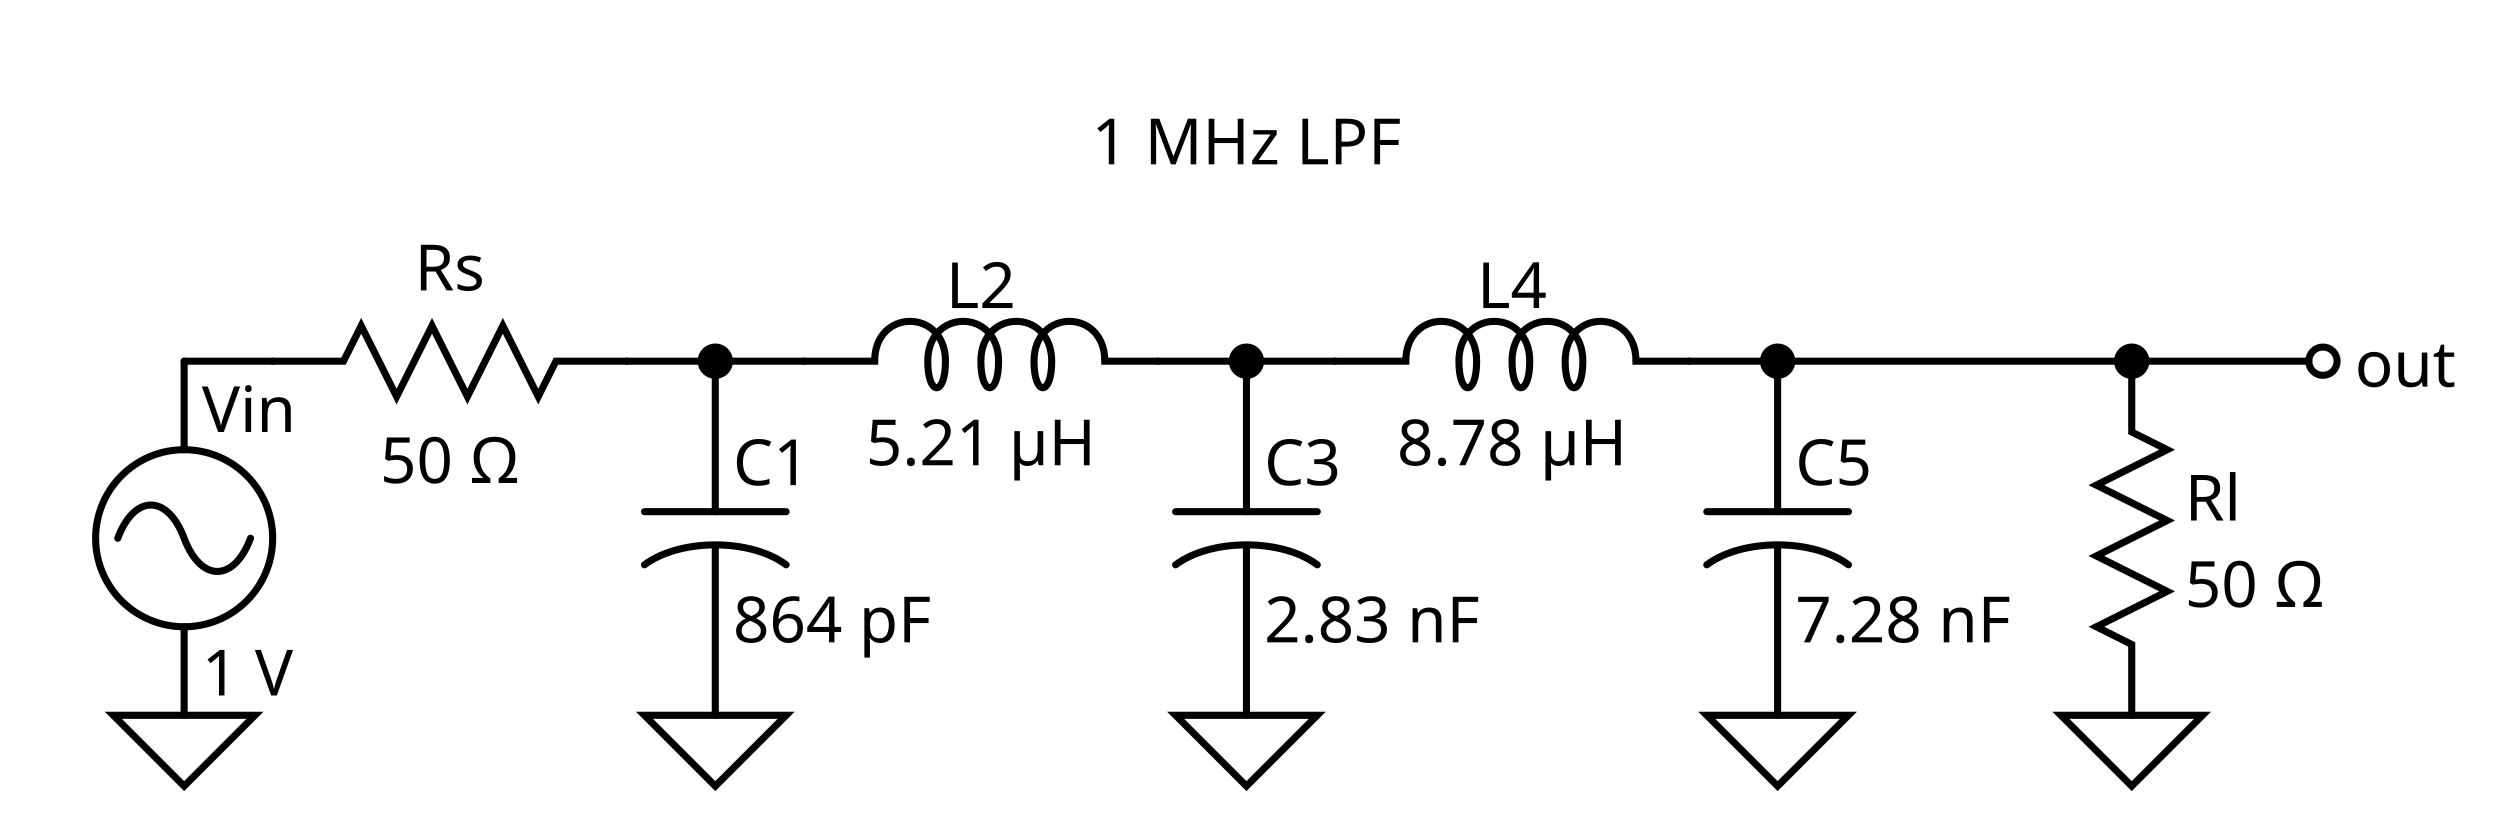
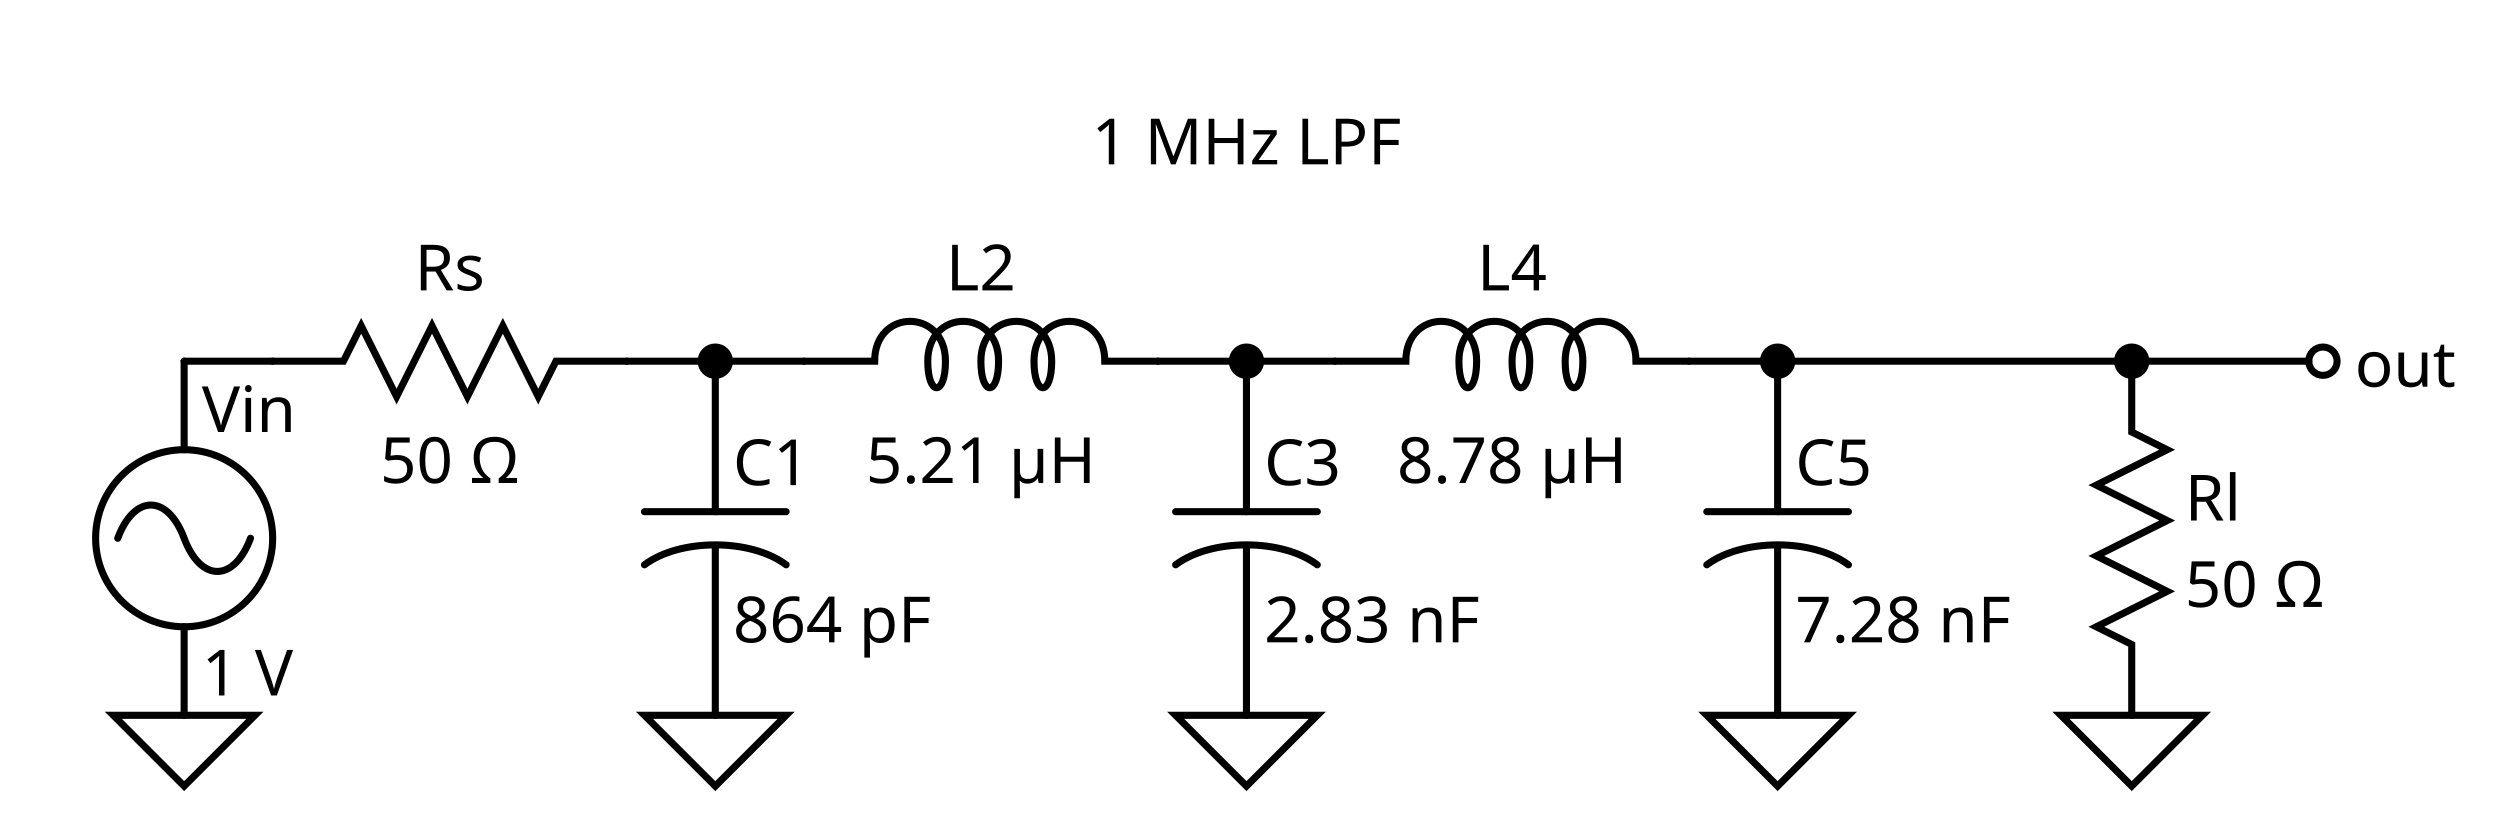
<svg xmlns="http://www.w3.org/2000/svg" baseProfile="full" height="100%" version="1.1" viewBox="-52.0,-152.0,706.0,231.0" width="100%">
  <defs />
  <g id="symbol" transform="translate(0,0)">
    <rect fill="none" height="100" stroke="none" width="100" x="-50.0" y="-50.0" />
    <circle cx="0" cy="0" fill="none" r="25.0" stroke="black" stroke-width="2" />
    <line stroke="black" stroke-linecap="round" stroke-width="2" x1="0" x2="0" y1="-25.0" y2="-50.0" />
    <line stroke="black" stroke-linecap="round" stroke-width="2" x1="0" x2="0" y1="25.0" y2="50.0" />
    <path d="M -18.75 0 C -14.062 -12.5 -4.688 -12.5 0 0 4.688 12.5 14.062 12.5 18.75 0" fill="none" stroke="black" stroke-linecap="round" stroke-width="2" />
  </g>
  <g id="text">
    <text fill="black" font-family="sans-serif" font-size="18" text-anchor="start" x="5" y="-30.0">Vin</text>
    <text fill="black" font-family="sans-serif" font-size="18" text-anchor="start" x="5" y="44.4">1 V</text>
  </g>
  <g id="symbol" transform="translate(0,50.0)">
    <rect fill="none" height="50" stroke="none" width="50" x="-25.0" y="-25.0" />
    <polyline fill="none" points="0,0 20.0,0 0,20.0 -20.0,0 0,0" stroke="black" stroke-linecap="round" stroke-width="2" />
  </g>
  <g id="text" />
  <g id="symbol" transform="translate(75.0,-50.0)">
    <rect fill="none" height="100" stroke="none" width="100" x="-50.0" y="-50.0" />
    <rect fill="none" height="8" stroke="none" width="92" x="-46.0" y="-4" />
    <polyline fill="none" points="-50.0,0 -30,0 -25,-10 -20,0 -20,0 -15,10 -10,0 -10,0 -5,-10 0,0 0,0 5,10 10,0 10,0 15,-10 20,0 20,0 25,10 30,0 50.0,0" stroke="black" stroke-linecap="round" stroke-width="2" />
  </g>
  <g id="text">
    <text fill="black" font-family="sans-serif" font-size="18" text-anchor="middle" x="75.0" y="-70.0">Rs</text>
    <text fill="black" font-family="sans-serif" font-size="18" text-anchor="middle" x="75.0" y="-15.6">50 Ω</text>
  </g>
  <g id="wire">
    <polyline fill="none" points="0,-50.0 25.0,-50.0" stroke="black" stroke-linecap="round" stroke-width="2" />
  </g>
  <g id="symbol" transform="translate(150.0,0.0)">
    <rect fill="none" height="100" stroke="none" width="100" x="-50.0" y="-50.0" />
    <rect fill="none" height="92" stroke="none" width="8" x="-4" y="-46.0" />
    <line fill="none" stroke="black" stroke-linecap="round" stroke-width="2" x1="0" x2="0" y1="-50.0" y2="-7.5" />
    <line fill="none" stroke="black" stroke-linecap="round" stroke-width="2" x1="0" x2="0" y1="2.5" y2="50.0" />
    <line fill="none" stroke="black" stroke-linecap="round" stroke-width="2" x1="-20.0" x2="20.0" y1="-7.5" y2="-7.5" />
    <path d="M -20.0 7.5 c 10.0 -7.5 30.0 -7.5 40 0" fill="none" stroke="black" stroke-linecap="round" stroke-width="2" />
  </g>
  <g id="text">
    <text fill="black" font-family="sans-serif" font-size="18" text-anchor="start" x="155.0" y="-15.0">C1</text>
    <text fill="black" font-family="sans-serif" font-size="18" text-anchor="start" x="155.0" y="29.4">864 pF</text>
  </g>
  <g id="symbol" transform="translate(150.0,50.0)">
    <rect fill="none" height="50" stroke="none" width="50" x="-25.0" y="-25.0" />
    <polyline fill="none" points="0,0 20.0,0 0,20.0 -20.0,0 0,0" stroke="black" stroke-linecap="round" stroke-width="2" />
  </g>
  <g id="text" />
  <g id="symbol" transform="translate(225.0,-50.0)">
    <rect fill="none" height="100" stroke="none" width="100" x="-50.0" y="-50.0" />
    <rect fill="none" height="8" stroke="none" width="92" x="-46.0" y="-4" />
    <path d="M -50.0 0 L -30.0 0 C -30.0 -15 -10.0 -15 -10.0 0 -10.0 10 -15.0 10 -15.0 0 -15.0 -15 5.0 -15 5.0 0 5.0 10 0.0 10 0.0 0 0.0 -15 20.0 -15 20.0 0 20.0 10 15.0 10 15.0 0 15.0 -15 35.0 -15 35.0 0 L 50.0 0" fill="none" stroke="black" stroke-linecap="round" stroke-width="2" />
  </g>
  <g id="text">
-     <text fill="black" font-family="sans-serif" font-size="18" text-anchor="middle" x="225.0" y="-65.0">L2</text>
-     <text fill="black" font-family="sans-serif" font-size="18" text-anchor="middle" x="225.0" y="-20.6">5.21 µH</text>
+     <text fill="black" font-family="sans-serif" font-size="18" text-anchor="middle" x="225.0" y="-70.0">L2</text>
+     <text fill="black" font-family="sans-serif" font-size="18" text-anchor="middle" x="225.0" y="-15.6">5.21 µH</text>
  </g>
  <g id="wire">
    <polyline fill="none" points="125.0,-50.0 175.0,-50.0" stroke="black" stroke-linecap="round" stroke-width="2" />
  </g>
  <g id="symbol" transform="translate(300.0,0.0)">
    <rect fill="none" height="100" stroke="none" width="100" x="-50.0" y="-50.0" />
    <rect fill="none" height="92" stroke="none" width="8" x="-4" y="-46.0" />
    <line fill="none" stroke="black" stroke-linecap="round" stroke-width="2" x1="0" x2="0" y1="-50.0" y2="-7.5" />
    <line fill="none" stroke="black" stroke-linecap="round" stroke-width="2" x1="0" x2="0" y1="2.5" y2="50.0" />
    <line fill="none" stroke="black" stroke-linecap="round" stroke-width="2" x1="-20.0" x2="20.0" y1="-7.5" y2="-7.5" />
    <path d="M -20.0 7.5 c 10.0 -7.5 30.0 -7.5 40 0" fill="none" stroke="black" stroke-linecap="round" stroke-width="2" />
  </g>
  <g id="text">
    <text fill="black" font-family="sans-serif" font-size="18" text-anchor="start" x="305.0" y="-15.0">C3</text>
    <text fill="black" font-family="sans-serif" font-size="18" text-anchor="start" x="305.0" y="29.4">2.83 nF</text>
  </g>
  <g id="symbol" transform="translate(300.0,50.0)">
    <rect fill="none" height="50" stroke="none" width="50" x="-25.0" y="-25.0" />
    <polyline fill="none" points="0,0 20.0,0 0,20.0 -20.0,0 0,0" stroke="black" stroke-linecap="round" stroke-width="2" />
  </g>
  <g id="text" />
  <g id="symbol" transform="translate(375.0,-50.0)">
    <rect fill="none" height="100" stroke="none" width="100" x="-50.0" y="-50.0" />
    <rect fill="none" height="8" stroke="none" width="92" x="-46.0" y="-4" />
    <path d="M -50.0 0 L -30.0 0 C -30.0 -15 -10.0 -15 -10.0 0 -10.0 10 -15.0 10 -15.0 0 -15.0 -15 5.0 -15 5.0 0 5.0 10 0.0 10 0.0 0 0.0 -15 20.0 -15 20.0 0 20.0 10 15.0 10 15.0 0 15.0 -15 35.0 -15 35.0 0 L 50.0 0" fill="none" stroke="black" stroke-linecap="round" stroke-width="2" />
  </g>
  <g id="text">
-     <text fill="black" font-family="sans-serif" font-size="18" text-anchor="middle" x="375.0" y="-65.0">L4</text>
-     <text fill="black" font-family="sans-serif" font-size="18" text-anchor="middle" x="375.0" y="-20.6">8.78 µH</text>
+     <text fill="black" font-family="sans-serif" font-size="18" text-anchor="middle" x="375.0" y="-70.0">L4</text>
+     <text fill="black" font-family="sans-serif" font-size="18" text-anchor="middle" x="375.0" y="-15.6">8.78 µH</text>
  </g>
  <g id="wire">
    <polyline fill="none" points="275.0,-50.0 325.0,-50.0" stroke="black" stroke-linecap="round" stroke-width="2" />
  </g>
  <g id="symbol" transform="translate(450.0,0.0)">
    <rect fill="none" height="100" stroke="none" width="100" x="-50.0" y="-50.0" />
    <rect fill="none" height="92" stroke="none" width="8" x="-4" y="-46.0" />
    <line fill="none" stroke="black" stroke-linecap="round" stroke-width="2" x1="0" x2="0" y1="-50.0" y2="-7.5" />
    <line fill="none" stroke="black" stroke-linecap="round" stroke-width="2" x1="0" x2="0" y1="2.5" y2="50.0" />
    <line fill="none" stroke="black" stroke-linecap="round" stroke-width="2" x1="-20.0" x2="20.0" y1="-7.5" y2="-7.5" />
    <path d="M -20.0 7.5 c 10.0 -7.5 30.0 -7.5 40 0" fill="none" stroke="black" stroke-linecap="round" stroke-width="2" />
  </g>
  <g id="text">
    <text fill="black" font-family="sans-serif" font-size="18" text-anchor="start" x="455.0" y="-15.0">C5</text>
    <text fill="black" font-family="sans-serif" font-size="18" text-anchor="start" x="455.0" y="29.4">7.28 nF</text>
  </g>
  <g id="symbol" transform="translate(450.0,50.0)">
    <rect fill="none" height="50" stroke="none" width="50" x="-25.0" y="-25.0" />
    <polyline fill="none" points="0,0 20.0,0 0,20.0 -20.0,0 0,0" stroke="black" stroke-linecap="round" stroke-width="2" />
  </g>
  <g id="text" />
  <g id="symbol" transform="translate(550.0,0.0) rotate(-90)">
    <rect fill="none" height="100" stroke="none" width="100" x="-50.0" y="-50.0" />
    <rect fill="none" height="8" stroke="none" width="92" x="-46.0" y="-4" />
    <polyline fill="none" points="-50.0,0 -30,0 -25,-10 -20,0 -20,0 -15,10 -10,0 -10,0 -5,-10 0,0 0,0 5,10 10,0 10,0 15,-10 20,0 20,0 25,10 30,0 50.0,0" stroke="black" stroke-linecap="round" stroke-width="2" />
  </g>
  <g id="text">
    <text fill="black" font-family="sans-serif" font-size="18" text-anchor="start" x="565.0" y="-5.0">Rl</text>
    <text fill="black" font-family="sans-serif" font-size="18" text-anchor="start" x="565.0" y="19.4">50 Ω</text>
  </g>
  <g id="symbol" transform="translate(550.0,50.0)">
    <rect fill="none" height="50" stroke="none" width="50" x="-25.0" y="-25.0" />
    <polyline fill="none" points="0,0 20.0,0 0,20.0 -20.0,0 0,0" stroke="black" stroke-linecap="round" stroke-width="2" />
  </g>
  <g id="text" />
  <g id="symbol" transform="translate(600.0,-50.0)">
    <rect fill="none" height="50" stroke="none" width="100" x="-50.0" y="-25.0" />
    <circle cx="4" cy="0" fill="none" r="4" stroke="black" stroke-width="2" />
  </g>
  <g id="text">
    <text fill="black" font-family="sans-serif" font-size="18" text-anchor="start" x="613.0" y="-42.8">out</text>
  </g>
  <g id="wire">
    <polyline fill="none" points="425.0,-50.0 600.0,-50.0" stroke="black" stroke-linecap="round" stroke-width="2" />
  </g>
  <g id="symbol" transform="translate(300.0,-125.0)">
    <rect fill="none" height="50" stroke="none" width="50" x="-25.0" y="-25.0" />
  </g>
  <g id="text">
    <text fill="black" font-family="sans-serif" font-size="18" text-anchor="middle" x="300.0" y="-105.6">1 MHz LPF</text>
  </g>
  <g id="symbol" transform="translate(150.0,-50.0)">
    <rect fill="none" height="50" stroke="none" width="50" x="-25.0" y="-25.0" />
    <circle cx="0" cy="0" fill="black" r="4" stroke="black" stroke-width="2" />
  </g>
  <g id="text" />
  <g id="symbol" transform="translate(300.0,-50.0)">
    <rect fill="none" height="50" stroke="none" width="50" x="-25.0" y="-25.0" />
    <circle cx="0" cy="0" fill="black" r="4" stroke="black" stroke-width="2" />
  </g>
  <g id="text" />
  <g id="symbol" transform="translate(450.0,-50.0)">
    <rect fill="none" height="50" stroke="none" width="50" x="-25.0" y="-25.0" />
    <circle cx="0" cy="0" fill="black" r="4" stroke="black" stroke-width="2" />
  </g>
  <g id="text" />
  <g id="symbol" transform="translate(550.0,-50.0)">
    <rect fill="none" height="50" stroke="none" width="50" x="-25.0" y="-25.0" />
    <circle cx="0" cy="0" fill="black" r="4" stroke="black" stroke-width="2" />
  </g>
  <g id="text" />
</svg>
